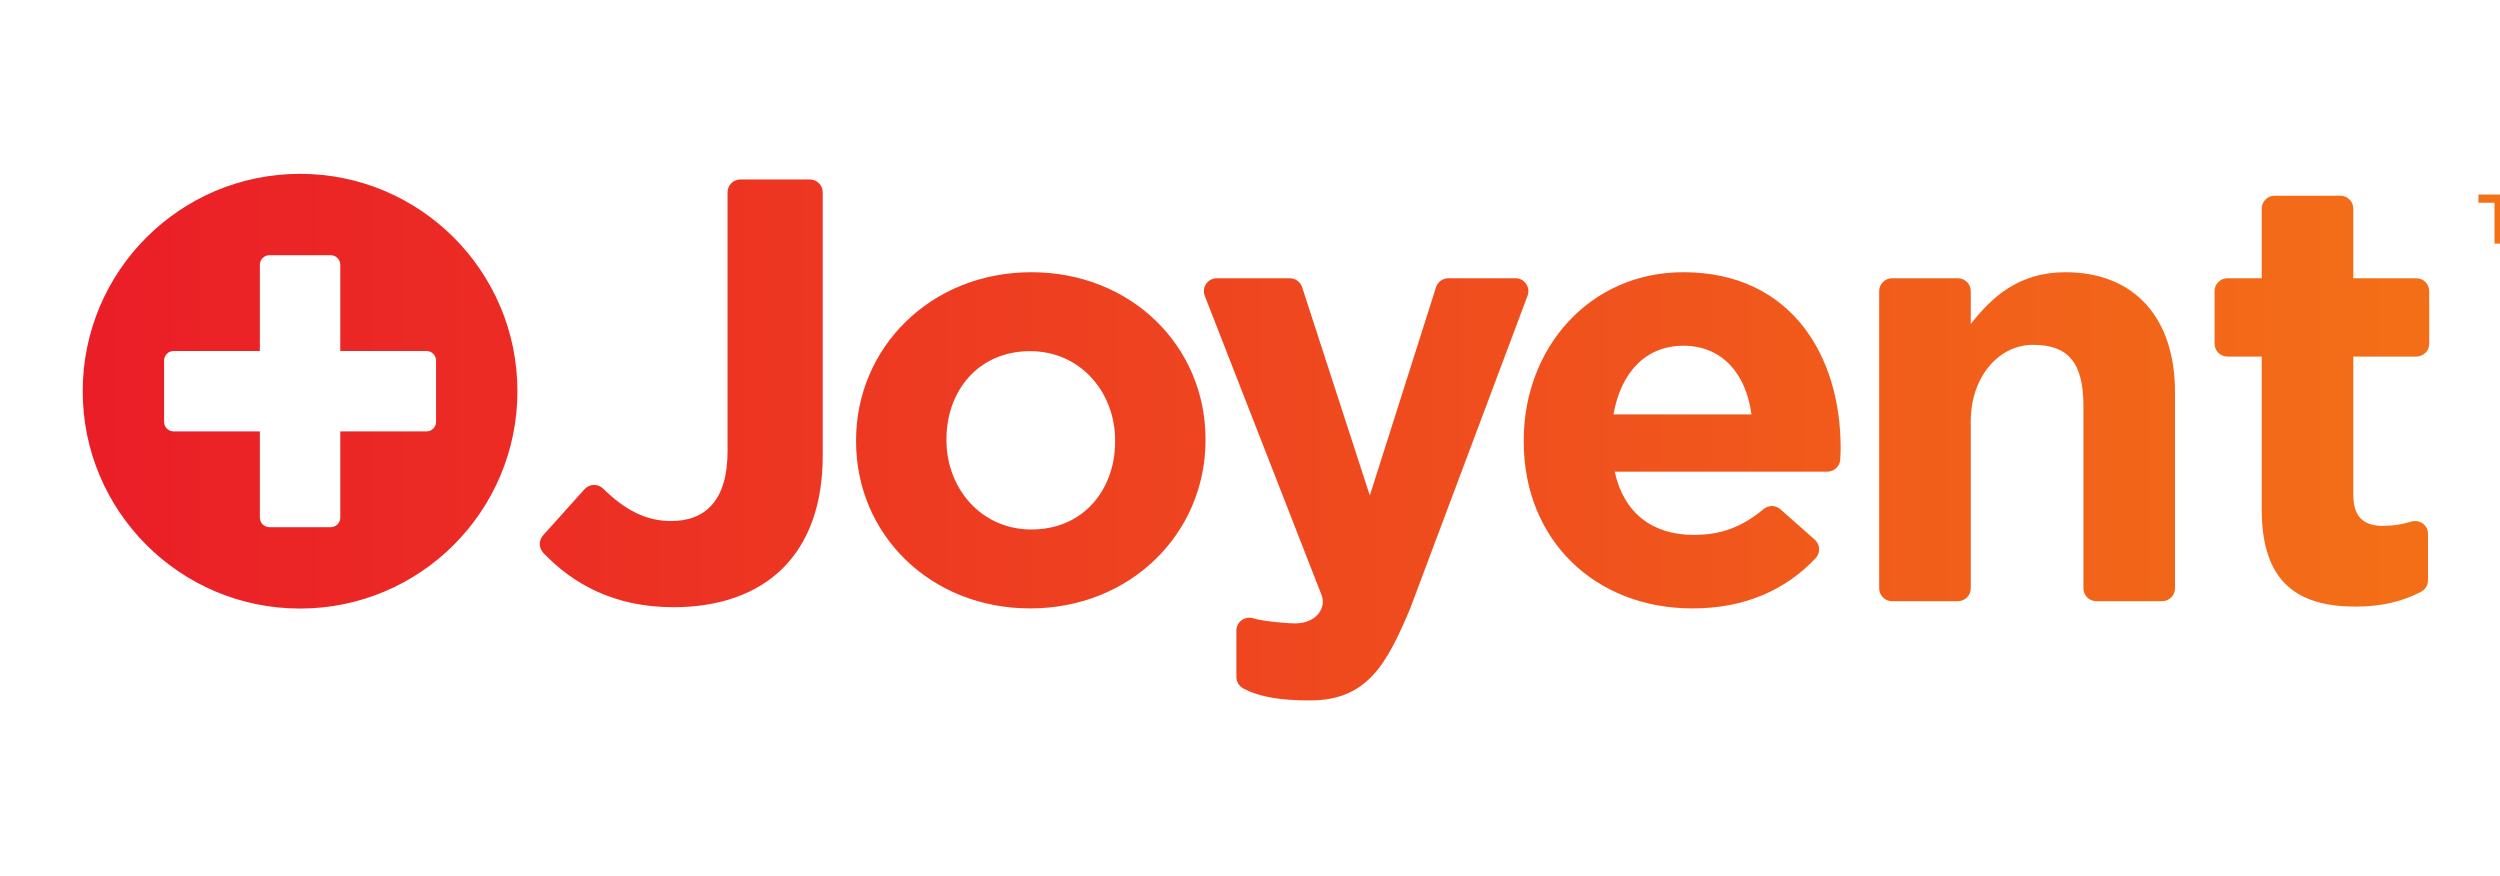
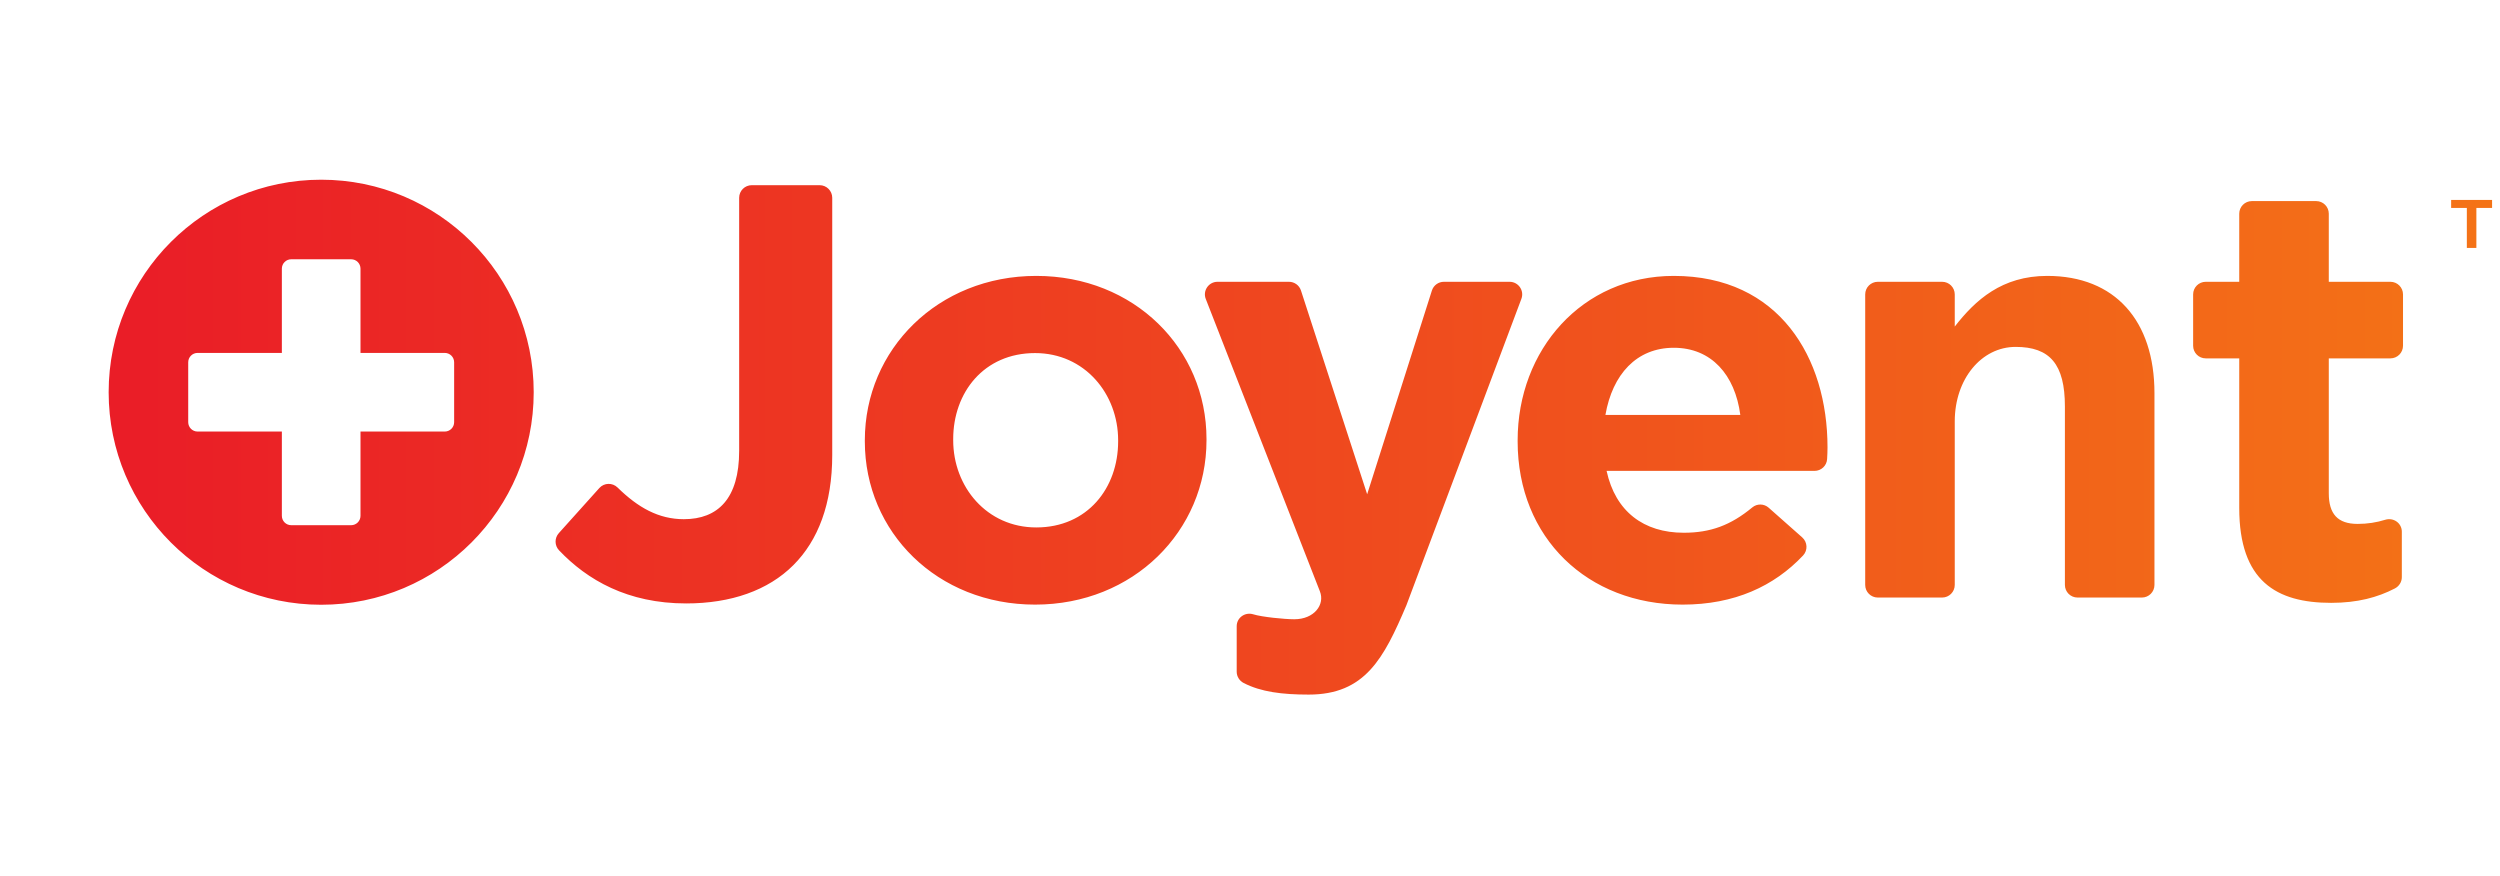
- <svg xmlns="http://www.w3.org/2000/svg" viewBox="61 120 1173 248" height="466.667" width="1333.333" xml:space="preserve" id="svg2" version="1.1">
+ <svg xmlns="http://www.w3.org/2000/svg" viewBox="47.67 115.34 1199.66 257.32" height="466.667" width="1333.333" xml:space="preserve" id="svg2" version="1.1">
  <defs id="defs6">
    <clipPath id="clipPath20" clipPathUnits="userSpaceOnUse">
      <path id="path18" d="m 9405.21,2525.09 44.17,-123.74 44.45,123.74 h 49.13 v -172.86 h -31.71 v 139.48 l -47.82,-139.48 h -27.67 l -48.25,139.48 v -139.48 h -31.72 v 172.86 z m -226.09,-28.85 v 28.85 h 147.34 v -28.85 h -56.5 v -144.01 h -34.33 v 144.01 z M 5790.5,2230.39 h -236.42 c -19.71,0 -37.19,-12.74 -43.2,-31.52 L 5277.9,1465.74 5039.55,2199.4 c -6.18,18.51 -23.51,30.99 -43.03,30.99 h -257.16 c -31.95,0 -53.89,-32.12 -42.27,-61.87 l 410.62,-1051.94 c 19.23,-48.08 -20.48,-100.72 -92,-100.72 -35.29,0 -116.68,8.13 -147.46,17.73 -29.65,9.25 -59.87,-11.81 -59.87,-42.871 V 827.141 c 0,-17.211 9.79,-32.782 25.09,-40.692 62.14,-32.129 138.82,-41.711 233.89,-41.711 202.6,0 270.13,129.102 351.86,321.712 l 413.76,1102.63 c 11.13,29.66 -10.8,61.31 -42.48,61.31 z M 1991.97,1725.13 c 0,-18.64 -15.09,-33.72 -33.72,-33.72 h -303.29 v -303.3 c 0,-18.63 -15.1,-33.73 -33.72,-33.73 h -215.59 c -18.63,0 -33.72,15.1 -33.72,33.73 v 303.3 h -303.31 c -18.62,0 -33.72,15.08 -33.72,33.72 v 215.58 c 0,18.63 15.1,33.72 33.72,33.72 h 303.31 v 303.3 c 0,18.62 15.09,33.72 33.72,33.72 h 215.59 c 18.62,0 33.72,-15.1 33.72,-33.72 v -303.3 h 303.29 c 18.63,0 33.72,-15.09 33.72,-33.72 z m -478.53,872.67 c -422.43,0 -764.885,-342.45 -764.885,-764.88 0,-422.43 342.455,-764.88 764.885,-764.88 422.43,0 764.88,342.45 764.88,764.88 0,422.43 -342.45,764.88 -764.88,764.88 z M 8747.27,1074.92 c 95.06,0 167.16,19.67 229.31,51.8 15.29,7.91 25.08,23.49 25.08,40.7 V 1331 c 0,31.05 -30.21,52.12 -59.86,42.87 -30.79,-9.6 -63.83,-14.85 -99.13,-14.85 -72.1,0 -103.88,36.05 -103.88,110.25 v 485.51 h 221.75 c 25.06,0 45.38,20.31 45.38,45.37 v 184.87 c 0,25.06 -20.32,45.37 -45.38,45.37 h -221.75 v 245.09 c 0,25.06 -20.31,45.37 -45.37,45.37 h -231.54 c -25.05,0 -45.37,-20.31 -45.37,-45.37 v -245.09 h -120.58 c -25.06,0 -45.37,-20.31 -45.37,-45.37 v -184.87 c 0,-25.06 20.31,-45.37 45.37,-45.37 h 120.58 v -538.51 c 0,-262.9 133.59,-341.35 330.76,-341.35 z M 7070.36,2185.02 V 1139.38 c 0,-25.05 20.32,-45.38 45.38,-45.38 h 231.53 c 25.05,0 45.38,20.33 45.38,45.38 v 588.54 c 0,152.65 96.15,268.16 219.11,268.16 123,0 177.33,-61.87 177.33,-214.52 v -642.18 c 0,-25.05 20.31,-45.38 45.37,-45.38 H 8066 c 25.05,0 45.37,20.33 45.37,45.38 v 690.31 c 0,260.77 -142.05,421.9 -385.87,421.9 -163.24,0 -258.65,-86.92 -332.85,-182.33 v 115.76 c 0,25.06 -20.33,45.37 -45.38,45.37 h -231.53 c -25.06,0 -45.38,-20.31 -45.38,-45.37 z m -449.47,-433.77 c -19.09,144.16 -103.88,241.69 -239.56,241.69 -133.59,0 -220.51,-95.41 -245.93,-241.69 z m -801.4,-95.41 v 4.24 c 0,324.38 231.09,591.51 561.84,591.51 379.5,0 553.37,-294.7 553.37,-616.95 0,-13.15 -0.58,-27.42 -1.43,-42.25 -1.36,-23.92 -21.33,-42.56 -45.29,-42.56 h -748.36 c 31.82,-146.29 133.58,-222.61 277.73,-222.61 96.31,0 169.09,26.91 246.76,91.23 17.1,14.16 42.09,13.68 58.71,-1.03 l 120.76,-106.88 c 19.29,-17.08 20.74,-46.53 3.06,-65.28 -104.07,-110.42 -246.98,-176.7 -433.5,-176.7 -341.36,0 -593.65,239.58 -593.65,587.28 z m -1437.81,0 v 4.24 c 0,167.49 -120.82,313.77 -298.94,313.77 -184.44,0 -294.67,-142.04 -294.67,-309.52 v -4.25 c 0,-167.49 120.85,-313.78 298.93,-313.78 184.45,0 294.68,142.05 294.68,309.54 z m -911.64,0 v 4.24 c 0,326.5 262.91,591.51 616.96,591.51 351.95,0 612.7,-260.77 612.7,-587.26 v -4.25 c 0,-326.5 -262.86,-591.52 -616.96,-591.52 -351.9,0 -612.7,260.78 -612.7,587.28 z M 2369.52,1263.99 c 101.17,-106.55 246.69,-191.19 457.43,-191.19 161.15,0 294.68,46.65 385.87,137.82 89.04,89.04 139.9,220.48 139.9,396.46 v 925.64 c 0,25.05 -20.31,45.37 -45.37,45.37 h -244.22 c -25.05,0 -45.38,-20.32 -45.38,-45.37 v -910.8 c 0,-171.73 -76.3,-245.93 -199.26,-245.93 -90.39,0 -164.71,41.7 -238.32,113.94 -18.48,18.14 -48.31,17.48 -65.61,-1.78 l -145.87,-162.39 c -15.86,-17.65 -15.52,-44.56 0.83,-61.77 z" />
    </clipPath>
    <linearGradient id="linearGradient26" spreadMethod="pad" gradientTransform="matrix(8794.4,0,0,-8794.4,748.557,1671.26)" gradientUnits="userSpaceOnUse" y2="0" x2="1" y1="0" x1="0">
      <stop id="stop22" offset="0" style="stop-opacity:1;stop-color:#ea1d27" />
      <stop id="stop24" offset="1" style="stop-opacity:1;stop-color:#f47516" />
    </linearGradient>
  </defs>
  <g transform="matrix(1.333333,0,0,-1.333333,0,466.6667)" id="g10">
    <g transform="scale(0.1)" id="g12">
      <g id="g14">
        <g clip-path="url(#clipPath20)" id="g16">
          <path id="path28" style="fill:url(#linearGradient26);fill-opacity:1;fill-rule:nonzero;stroke:none" d="m 9405.21,2525.09 44.17,-123.74 44.45,123.74 h 49.13 v -172.86 h -31.71 v 139.48 l -47.82,-139.48 h -27.67 l -48.25,139.48 v -139.48 h -31.72 v 172.86 z m -226.09,-28.85 v 28.85 h 147.34 v -28.85 h -56.5 v -144.01 h -34.33 v 144.01 z M 5790.5,2230.39 h -236.42 c -19.71,0 -37.19,-12.74 -43.2,-31.52 L 5277.9,1465.74 5039.55,2199.4 c -6.18,18.51 -23.51,30.99 -43.03,30.99 h -257.16 c -31.95,0 -53.89,-32.12 -42.27,-61.87 l 410.62,-1051.94 c 19.23,-48.08 -20.48,-100.72 -92,-100.72 -35.29,0 -116.68,8.13 -147.46,17.73 -29.65,9.25 -59.87,-11.81 -59.87,-42.871 V 827.141 c 0,-17.211 9.79,-32.782 25.09,-40.692 62.14,-32.129 138.82,-41.711 233.89,-41.711 202.6,0 270.13,129.102 351.86,321.712 l 413.76,1102.63 c 11.13,29.66 -10.8,61.31 -42.48,61.31 z M 1991.97,1725.13 c 0,-18.64 -15.09,-33.72 -33.72,-33.72 h -303.29 v -303.3 c 0,-18.63 -15.1,-33.73 -33.72,-33.73 h -215.59 c -18.63,0 -33.72,15.1 -33.72,33.73 v 303.3 h -303.31 c -18.62,0 -33.72,15.08 -33.72,33.72 v 215.58 c 0,18.63 15.1,33.72 33.72,33.72 h 303.31 v 303.3 c 0,18.62 15.09,33.72 33.72,33.72 h 215.59 c 18.62,0 33.72,-15.1 33.72,-33.72 v -303.3 h 303.29 c 18.63,0 33.72,-15.09 33.72,-33.72 z m -478.53,872.67 c -422.43,0 -764.885,-342.45 -764.885,-764.88 0,-422.43 342.455,-764.88 764.885,-764.88 422.43,0 764.88,342.45 764.88,764.88 0,422.43 -342.45,764.88 -764.88,764.88 z M 8747.27,1074.92 c 95.06,0 167.16,19.67 229.31,51.8 15.29,7.91 25.08,23.49 25.08,40.7 V 1331 c 0,31.05 -30.21,52.12 -59.86,42.87 -30.79,-9.6 -63.83,-14.85 -99.13,-14.85 -72.1,0 -103.88,36.05 -103.88,110.25 v 485.51 h 221.75 c 25.06,0 45.38,20.31 45.38,45.37 v 184.87 c 0,25.06 -20.32,45.37 -45.38,45.37 h -221.75 v 245.09 c 0,25.06 -20.31,45.37 -45.37,45.37 h -231.54 c -25.05,0 -45.37,-20.31 -45.37,-45.37 v -245.09 h -120.58 c -25.06,0 -45.37,-20.31 -45.37,-45.37 v -184.87 c 0,-25.06 20.31,-45.37 45.37,-45.37 h 120.58 v -538.51 c 0,-262.9 133.59,-341.35 330.76,-341.35 z M 7070.36,2185.02 V 1139.38 c 0,-25.05 20.32,-45.38 45.38,-45.38 h 231.53 c 25.05,0 45.38,20.33 45.38,45.38 v 588.54 c 0,152.65 96.15,268.16 219.11,268.16 123,0 177.33,-61.87 177.33,-214.52 v -642.18 c 0,-25.05 20.31,-45.38 45.37,-45.38 H 8066 c 25.05,0 45.37,20.33 45.37,45.38 v 690.31 c 0,260.77 -142.05,421.9 -385.87,421.9 -163.24,0 -258.65,-86.92 -332.85,-182.33 v 115.76 c 0,25.06 -20.33,45.37 -45.38,45.37 h -231.53 c -25.06,0 -45.38,-20.31 -45.38,-45.37 z m -449.47,-433.77 c -19.09,144.16 -103.88,241.69 -239.56,241.69 -133.59,0 -220.51,-95.41 -245.93,-241.69 z m -801.4,-95.41 v 4.24 c 0,324.38 231.09,591.51 561.84,591.51 379.5,0 553.37,-294.7 553.37,-616.95 0,-13.15 -0.58,-27.42 -1.43,-42.25 -1.36,-23.92 -21.33,-42.56 -45.29,-42.56 h -748.36 c 31.82,-146.29 133.58,-222.61 277.73,-222.61 96.31,0 169.09,26.91 246.76,91.23 17.1,14.16 42.09,13.68 58.71,-1.03 l 120.76,-106.88 c 19.29,-17.08 20.74,-46.53 3.06,-65.28 -104.07,-110.42 -246.98,-176.7 -433.5,-176.7 -341.36,0 -593.65,239.58 -593.65,587.28 z m -1437.81,0 v 4.24 c 0,167.49 -120.82,313.77 -298.94,313.77 -184.44,0 -294.67,-142.04 -294.67,-309.52 v -4.25 c 0,-167.49 120.85,-313.78 298.93,-313.78 184.45,0 294.68,142.05 294.68,309.54 z m -911.64,0 v 4.24 c 0,326.5 262.91,591.51 616.96,591.51 351.95,0 612.7,-260.77 612.7,-587.26 v -4.25 c 0,-326.5 -262.86,-591.52 -616.96,-591.52 -351.9,0 -612.7,260.78 -612.7,587.28 z M 2369.52,1263.99 c 101.17,-106.55 246.69,-191.19 457.43,-191.19 161.15,0 294.68,46.65 385.87,137.82 89.04,89.04 139.9,220.48 139.9,396.46 v 925.64 c 0,25.05 -20.31,45.37 -45.37,45.37 h -244.22 c -25.05,0 -45.38,-20.32 -45.38,-45.37 v -910.8 c 0,-171.73 -76.3,-245.93 -199.26,-245.93 -90.39,0 -164.71,41.7 -238.32,113.94 -18.48,18.14 -48.31,17.48 -65.61,-1.78 l -145.87,-162.39 c -15.86,-17.65 -15.52,-44.56 0.83,-61.77" />
        </g>
      </g>
    </g>
  </g>
</svg>
